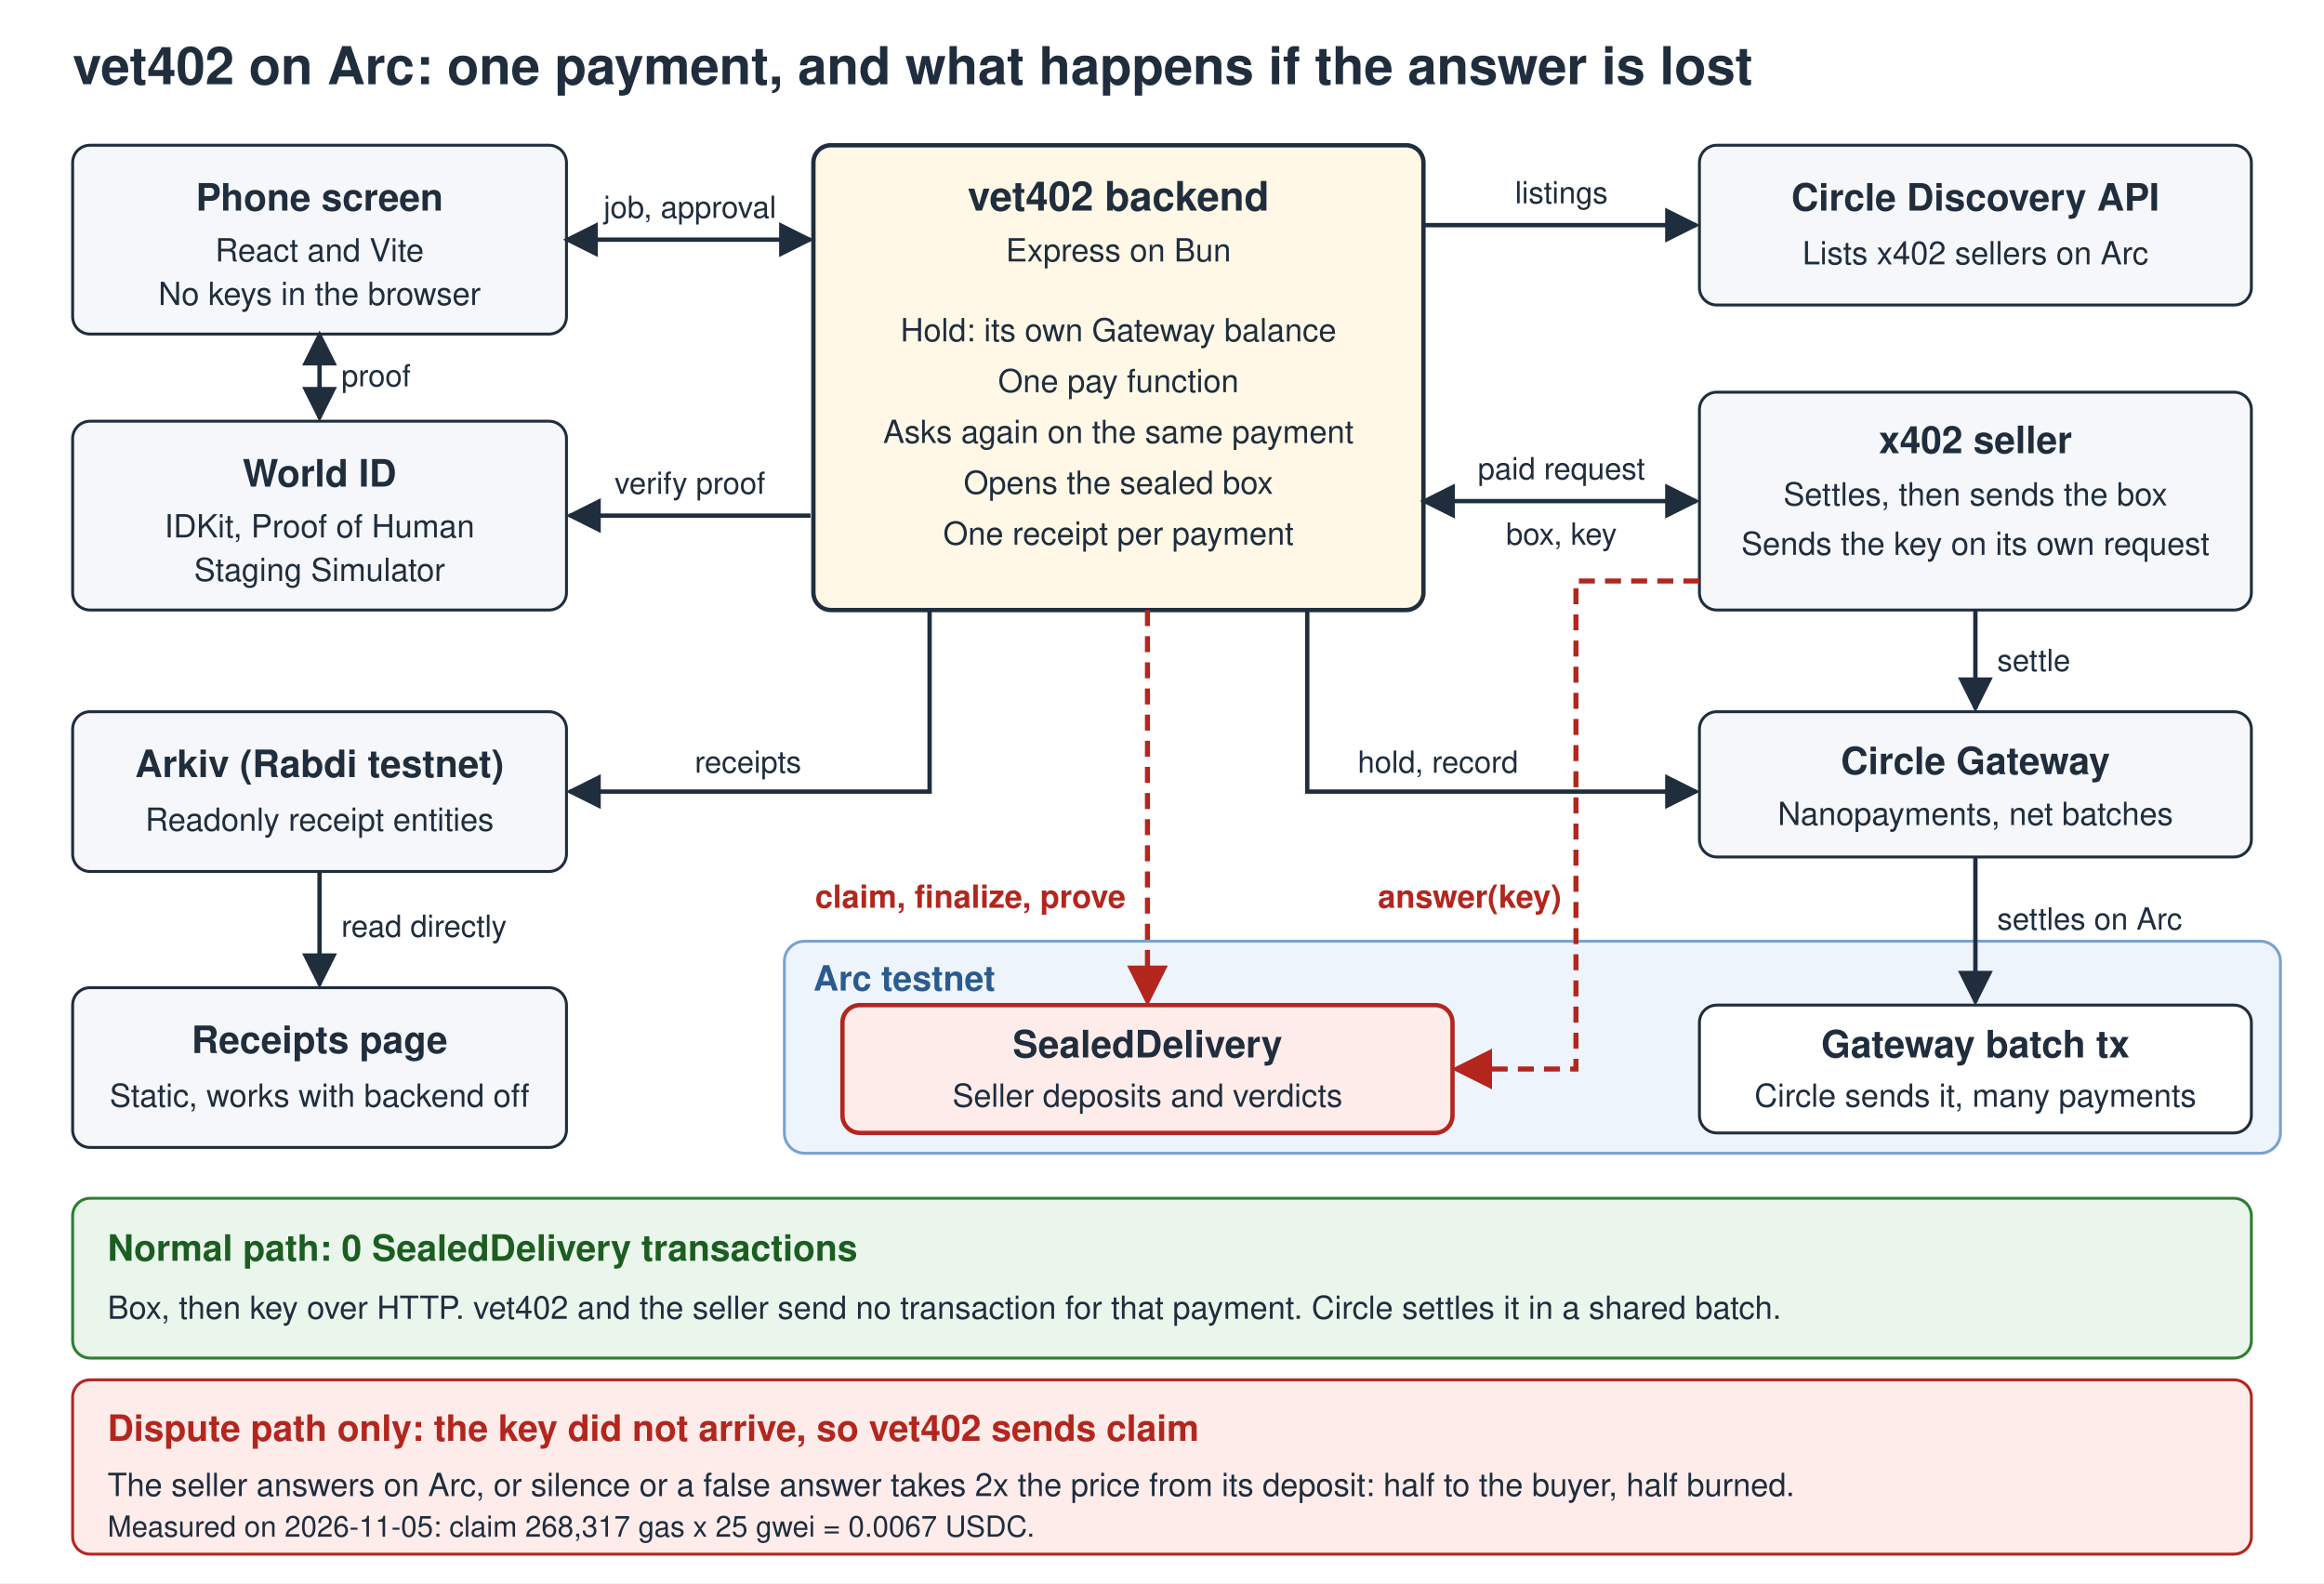
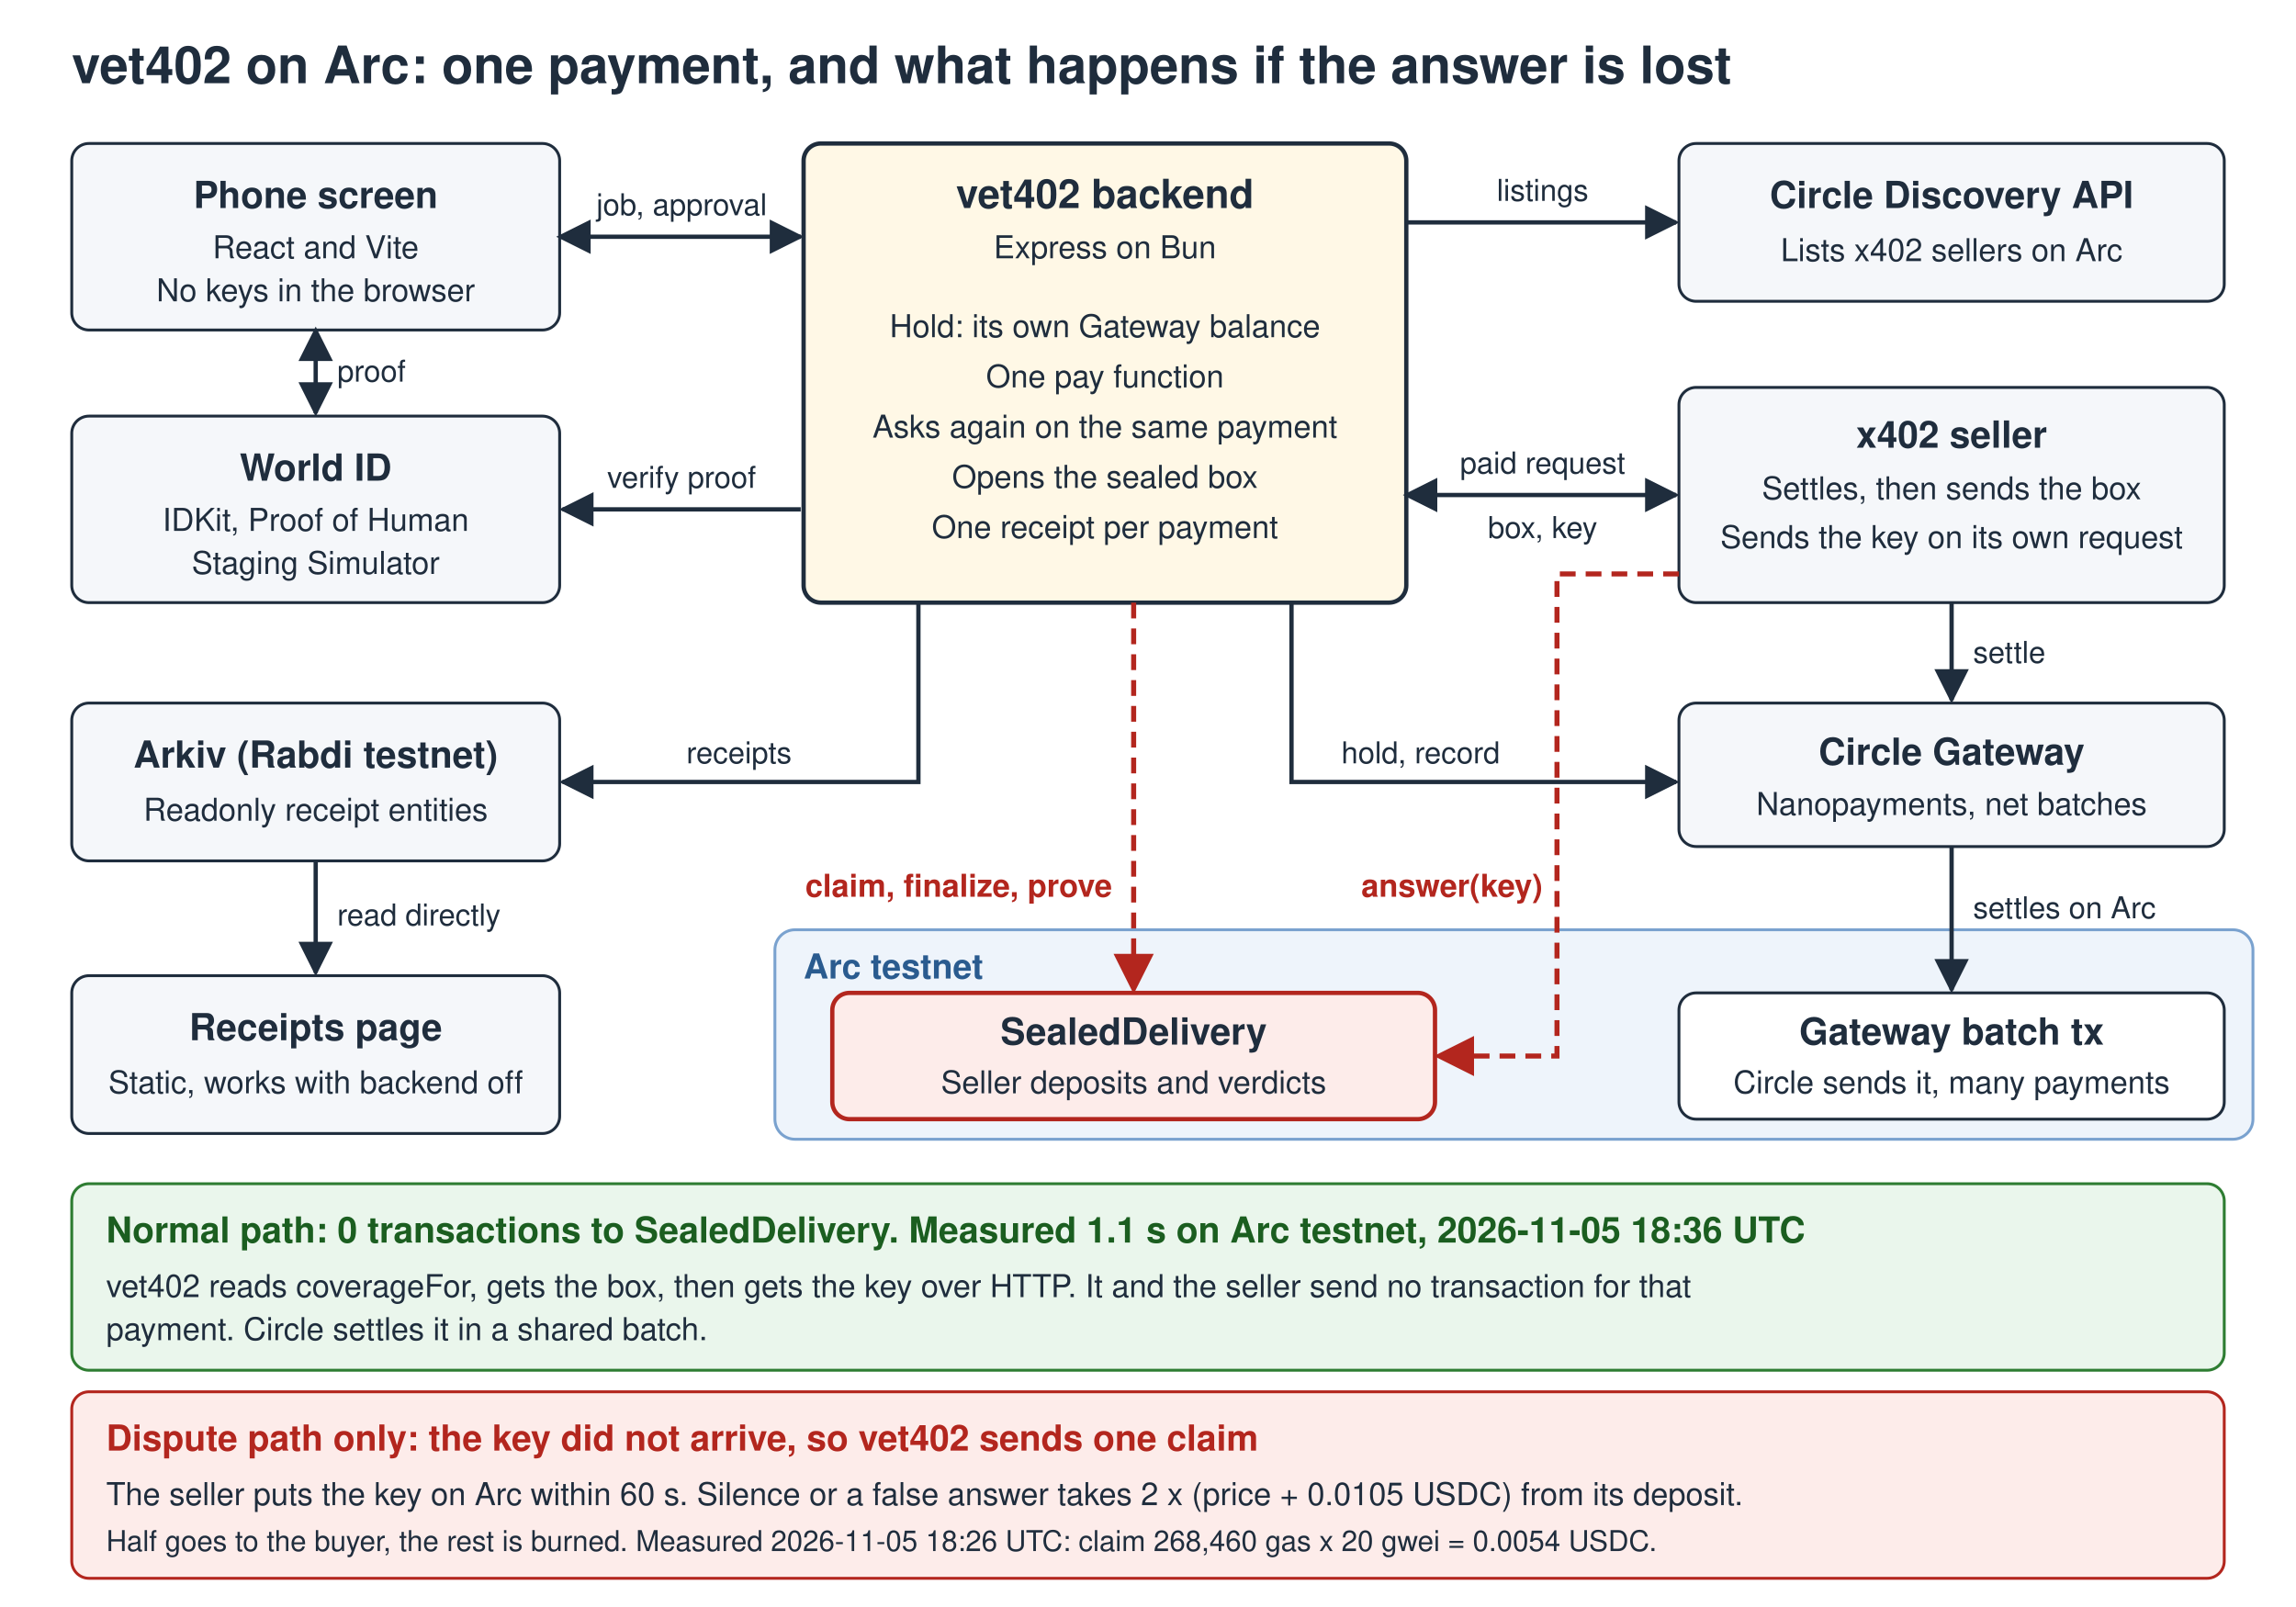
- <svg xmlns="http://www.w3.org/2000/svg" viewBox="0 0 1600 1090" width="1600" height="1090" font-family="Helvetica, Arial, sans-serif">
+ <svg xmlns="http://www.w3.org/2000/svg" viewBox="0 0 1600 1120" width="1600" height="1120" font-family="Helvetica, Arial, sans-serif">
  <defs>
    <marker id="a" viewBox="0 0 10 10" refX="9" refY="5" markerWidth="8" markerHeight="8" orient="auto-start-reverse">
      <path d="M0 0L10 5L0 10z" fill="#1f2d3d" />
    </marker>
    <marker id="r" viewBox="0 0 10 10" refX="9" refY="5" markerWidth="8" markerHeight="8" orient="auto-start-reverse">
      <path d="M0 0L10 5L0 10z" fill="#b3261e" />
    </marker>
  </defs>
-   <rect width="1600" height="1090" fill="#ffffff" />
+   <rect width="1600" height="1120" fill="#ffffff" />
  <text x="50" y="58" font-size="36" font-weight="700" fill="#1f2d3d">vet402 on Arc: one payment, and what happens if the answer is lost</text>
  <rect x="540" y="648" width="1030" height="146" rx="14" fill="#eef4fb" stroke="#7aa2cf" stroke-width="2" />
  <text x="560" y="682" font-size="24" font-weight="700" fill="#2a5b8f">Arc testnet</text>
  <g font-size="22" fill="#1f2d3d">
    <rect x="50" y="100" width="340" height="130" rx="12" fill="#f5f7fa" stroke="#1f2d3d" stroke-width="2" />
    <text x="220" y="145" text-anchor="middle" font-size="26" font-weight="700">Phone screen</text>
    <text x="220" y="180" text-anchor="middle">React and Vite</text>
    <text x="220" y="210" text-anchor="middle">No keys in the browser</text>
    <rect x="50" y="290" width="340" height="130" rx="12" fill="#f5f7fa" stroke="#1f2d3d" stroke-width="2" />
    <text x="220" y="335" text-anchor="middle" font-size="26" font-weight="700">World ID</text>
    <text x="220" y="370" text-anchor="middle">IDKit, Proof of Human</text>
    <text x="220" y="400" text-anchor="middle">Staging Simulator</text>
    <rect x="560" y="100" width="420" height="320" rx="12" fill="#fff8e6" stroke="#1f2d3d" stroke-width="3" />
    <text x="770" y="145" text-anchor="middle" font-size="28" font-weight="700">vet402 backend</text>
    <text x="770" y="180" text-anchor="middle">Express on Bun</text>
    <text x="770" y="235" text-anchor="middle">Hold: its own Gateway balance</text>
    <text x="770" y="270" text-anchor="middle">One pay function</text>
    <text x="770" y="305" text-anchor="middle">Asks again on the same payment</text>
    <text x="770" y="340" text-anchor="middle">Opens the sealed box</text>
    <text x="770" y="375" text-anchor="middle">One receipt per payment</text>
    <rect x="1170" y="100" width="380" height="110" rx="12" fill="#f5f7fa" stroke="#1f2d3d" stroke-width="2" />
    <text x="1360" y="145" text-anchor="middle" font-size="26" font-weight="700">Circle Discovery API</text>
    <text x="1360" y="182" text-anchor="middle">Lists x402 sellers on Arc</text>
    <rect x="1170" y="270" width="380" height="150" rx="12" fill="#f5f7fa" stroke="#1f2d3d" stroke-width="2" />
    <text x="1360" y="312" text-anchor="middle" font-size="26" font-weight="700">x402 seller</text>
    <text x="1360" y="348" text-anchor="middle">Settles, then sends the box</text>
    <text x="1360" y="382" text-anchor="middle">Sends the key on its own request</text>
    <rect x="1170" y="490" width="380" height="100" rx="12" fill="#f5f7fa" stroke="#1f2d3d" stroke-width="2" />
    <text x="1360" y="533" text-anchor="middle" font-size="26" font-weight="700">Circle Gateway</text>
    <text x="1360" y="568" text-anchor="middle">Nanopayments, net batches</text>
    <rect x="50" y="490" width="340" height="110" rx="12" fill="#f5f7fa" stroke="#1f2d3d" stroke-width="2" />
    <text x="220" y="535" text-anchor="middle" font-size="26" font-weight="700">Arkiv (Rabdi testnet)</text>
    <text x="220" y="572" text-anchor="middle">Readonly receipt entities</text>
    <rect x="50" y="680" width="340" height="110" rx="12" fill="#f5f7fa" stroke="#1f2d3d" stroke-width="2" />
    <text x="220" y="725" text-anchor="middle" font-size="26" font-weight="700">Receipts page</text>
    <text x="220" y="762" text-anchor="middle">Static, works with backend off</text>
    <rect x="580" y="692" width="420" height="88" rx="12" fill="#fdecea" stroke="#b3261e" stroke-width="3" />
    <text x="790" y="728" text-anchor="middle" font-size="26" font-weight="700">SealedDelivery</text>
    <text x="790" y="762" text-anchor="middle">Seller deposits and verdicts</text>
    <rect x="1170" y="692" width="380" height="88" rx="12" fill="#ffffff" stroke="#1f2d3d" stroke-width="2" />
    <text x="1360" y="728" text-anchor="middle" font-size="26" font-weight="700">Gateway batch tx</text>
    <text x="1360" y="762" text-anchor="middle">Circle sends it, many payments</text>
  </g>
  <g fill="none" stroke="#1f2d3d" stroke-width="3">
    <path d="M390 165H558" marker-end="url(#a)" marker-start="url(#a)" />
    <path d="M220 230V288" marker-end="url(#a)" marker-start="url(#a)" />
    <path d="M558 355H392" marker-end="url(#a)" />
    <path d="M980 155H1168" marker-end="url(#a)" />
    <path d="M980 345H1168" marker-end="url(#a)" marker-start="url(#a)" />
    <path d="M1360 420V488" marker-end="url(#a)" />
    <path d="M1360 590V690" marker-end="url(#a)" />
    <path d="M640 420V545H392" marker-end="url(#a)" />
    <path d="M220 600V678" marker-end="url(#a)" />
    <path d="M900 420V545H1168" marker-end="url(#a)" />
  </g>
  <g fill="none" stroke="#b3261e" stroke-width="3.5" stroke-dasharray="11 7">
    <path d="M790 420V690" marker-end="url(#r)" />
    <path d="M1170 400H1085V736H1002" marker-end="url(#r)" />
  </g>
  <g font-size="21" fill="#1f2d3d">
    <text x="475" y="150" text-anchor="middle">job, approval</text>
    <text x="235" y="266">proof</text>
    <text x="475" y="340" text-anchor="middle">verify proof</text>
    <text x="1075" y="140" text-anchor="middle">listings</text>
    <text x="1075" y="330" text-anchor="middle">paid request</text>
    <text x="1075" y="375" text-anchor="middle">box, key</text>
    <text x="1375" y="462">settle</text>
    <text x="1375" y="640">settles on Arc</text>
    <text x="515" y="532" text-anchor="middle">receipts</text>
    <text x="235" y="645">read directly</text>
    <text x="990" y="532" text-anchor="middle">hold, record</text>
  </g>
  <g font-size="22" fill="#b3261e" font-weight="700">
    <text x="775" y="625" text-anchor="end">claim, finalize, prove</text>
    <text x="1075" y="625" text-anchor="end">answer(key)</text>
  </g>
-   <rect x="50" y="825" width="1500" height="110" rx="12" fill="#eaf6ec" stroke="#2e7d32" stroke-width="2" />
-   <text x="74" y="868" font-size="25" font-weight="700" fill="#1b5e20">Normal path: 0 SealedDelivery transactions</text>
-   <text x="74" y="908" font-size="22" fill="#1f2d3d">Box, then key over HTTP. vet402 and the seller send no transaction for that payment. Circle settles it in a shared batch.</text>
-   <rect x="50" y="950" width="1500" height="120" rx="12" fill="#fdecea" stroke="#b3261e" stroke-width="2" />
-   <text x="74" y="992" font-size="25" font-weight="700" fill="#b3261e">Dispute path only: the key did not arrive, so vet402 sends claim</text>
-   <text x="74" y="1030" font-size="22" fill="#1f2d3d">The seller answers on Arc, or silence or a false answer takes 2x the price from its deposit: half to the buyer, half burned.</text>
-   <text x="74" y="1058" font-size="20" fill="#1f2d3d">Measured on 2026-11-05: claim 268,317 gas x 25 gwei = 0.0067 USDC.</text>
+   <rect x="50" y="825" width="1500" height="130" rx="12" fill="#eaf6ec" stroke="#2e7d32" stroke-width="2" />
+   <text x="74" y="866" font-size="25" font-weight="700" fill="#1b5e20">Normal path: 0 transactions to SealedDelivery. Measured 1.1 s on Arc testnet, 2026-11-05 18:36 UTC</text>
+   <text x="74" y="904" font-size="22" fill="#1f2d3d">vet402 reads coverageFor, gets the box, then gets the key over HTTP. It and the seller send no transaction for that</text>
+   <text x="74" y="934" font-size="22" fill="#1f2d3d">payment. Circle settles it in a shared batch.</text>
+   <rect x="50" y="970" width="1500" height="130" rx="12" fill="#fdecea" stroke="#b3261e" stroke-width="2" />
+   <text x="74" y="1011" font-size="25" font-weight="700" fill="#b3261e">Dispute path only: the key did not arrive, so vet402 sends one claim</text>
+   <text x="74" y="1049" font-size="22" fill="#1f2d3d">The seller puts the key on Arc within 60 s. Silence or a false answer takes 2 x (price + 0.0105 USDC) from its deposit.</text>
+   <text x="74" y="1081" font-size="20" fill="#1f2d3d">Half goes to the buyer, the rest is burned. Measured 2026-11-05 18:26 UTC: claim 268,460 gas x 20 gwei = 0.0054 USDC.</text>
</svg>
